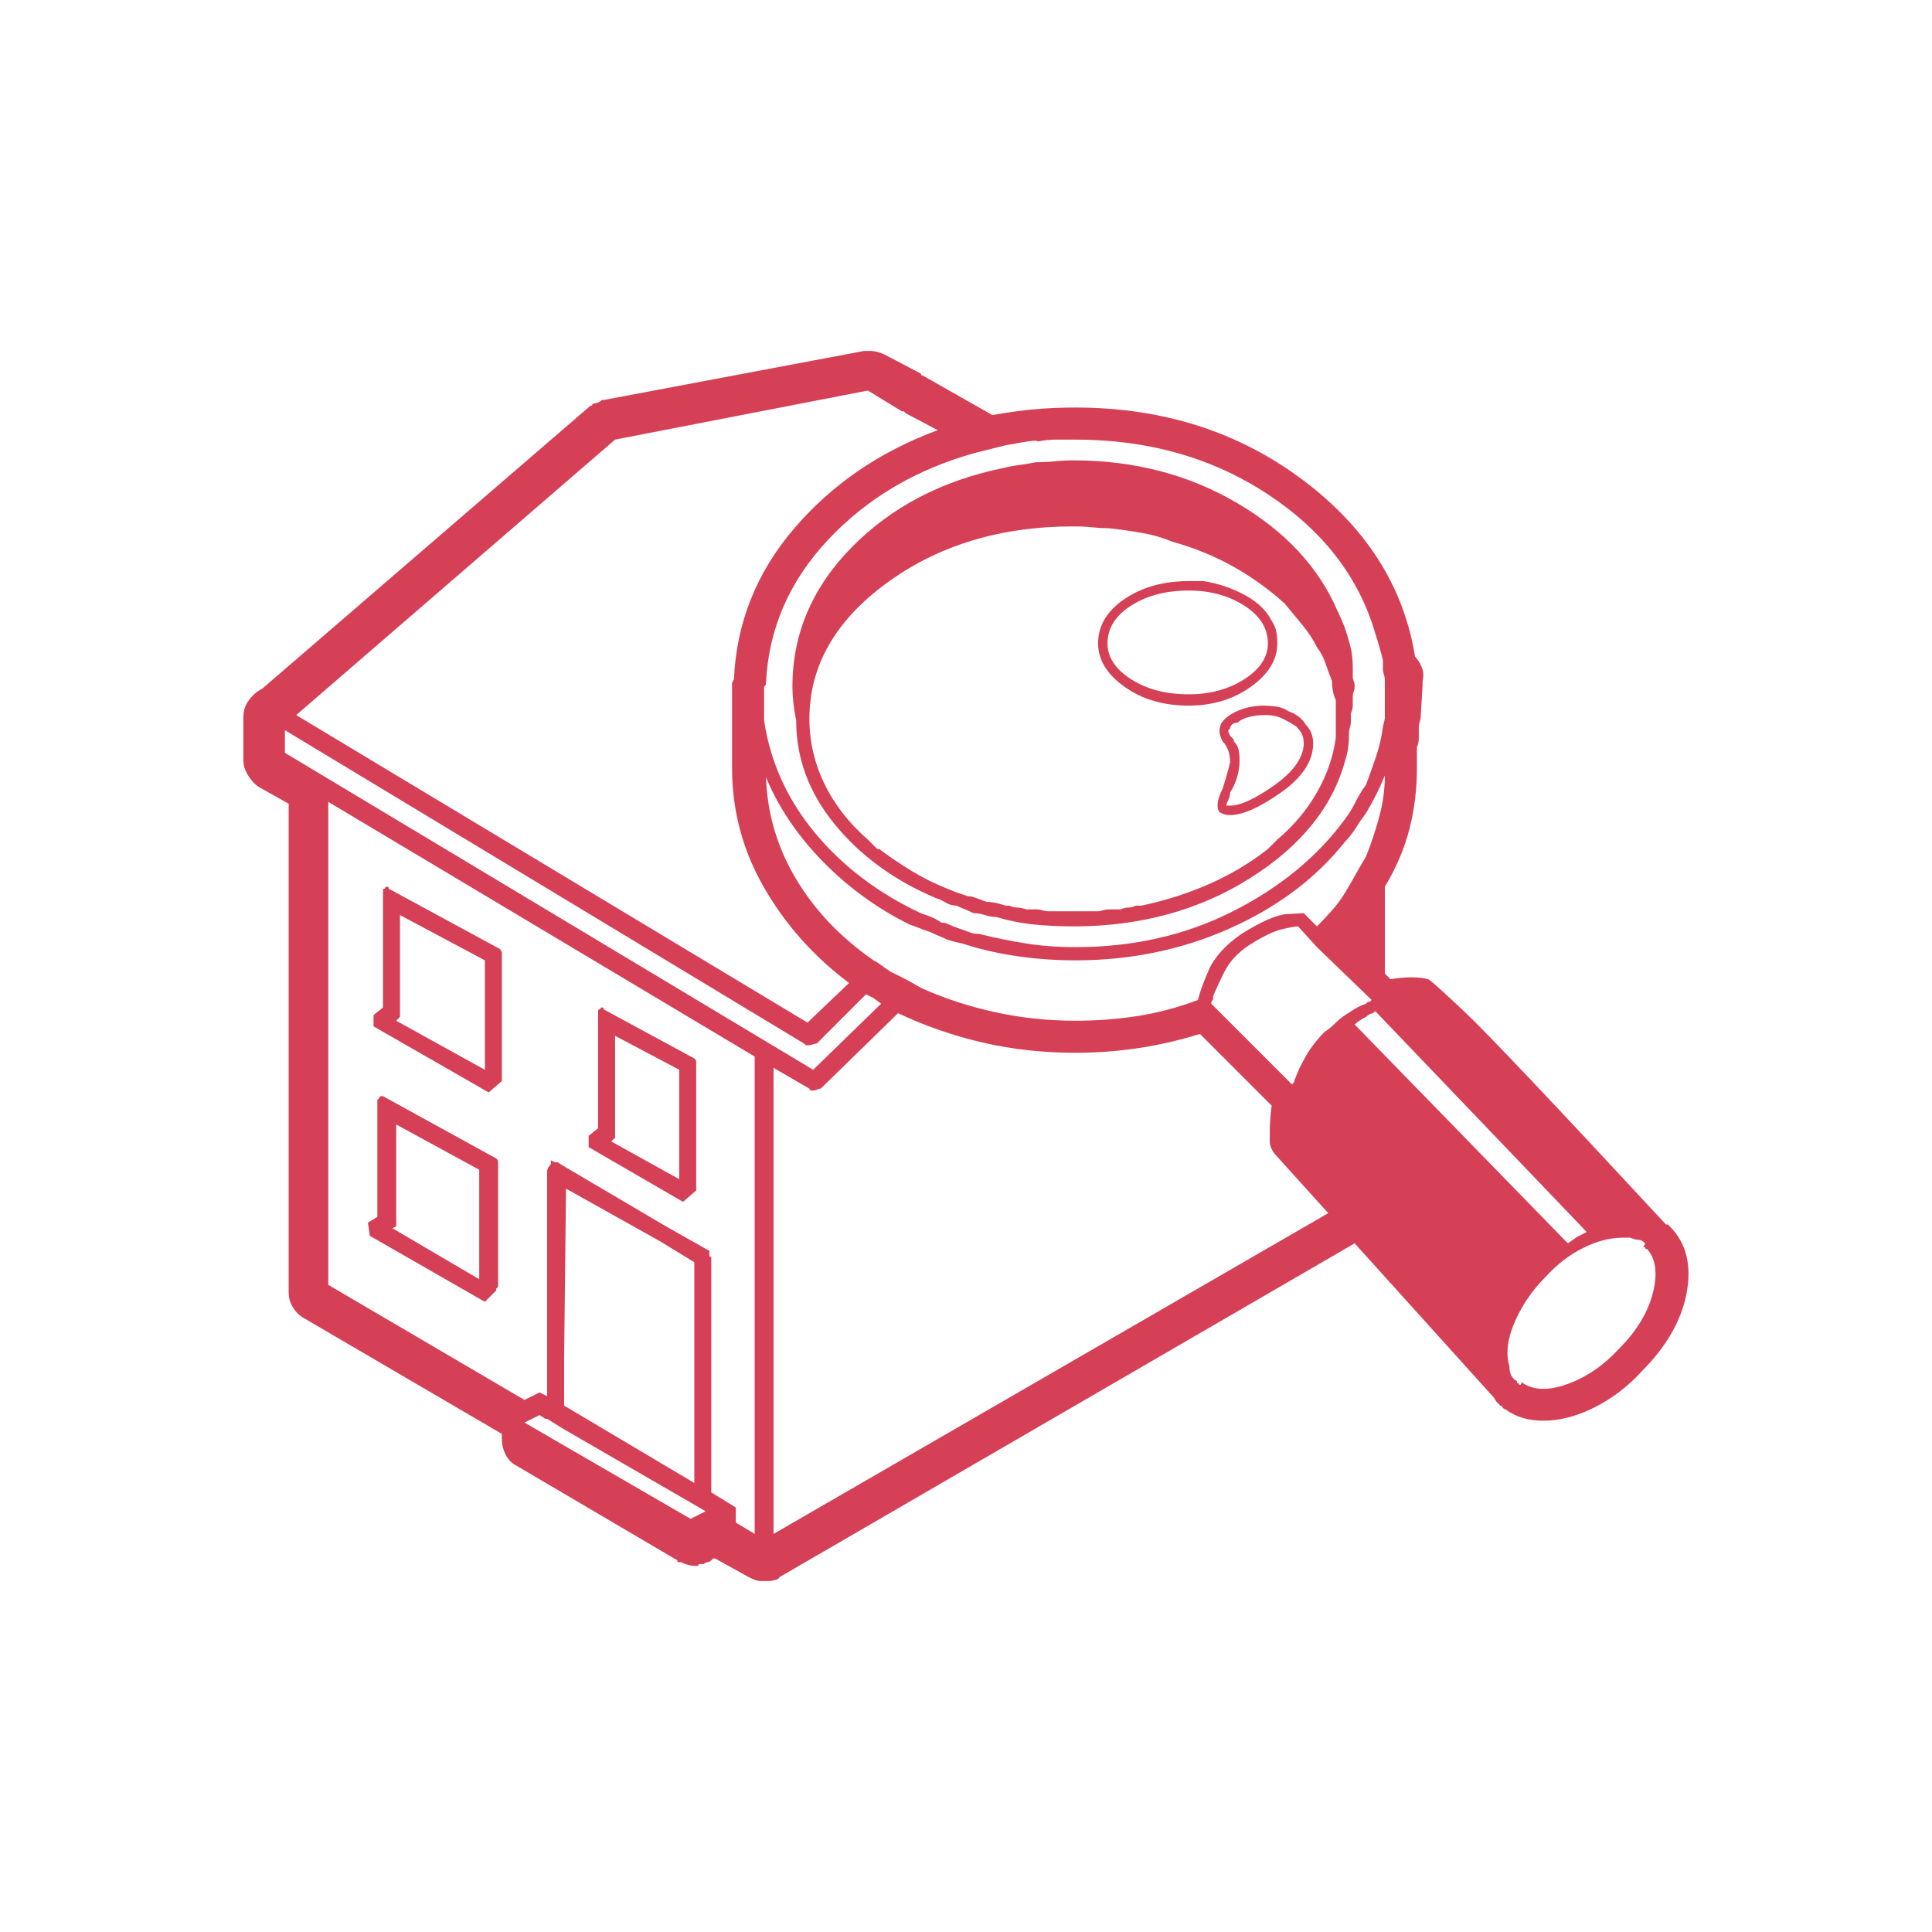
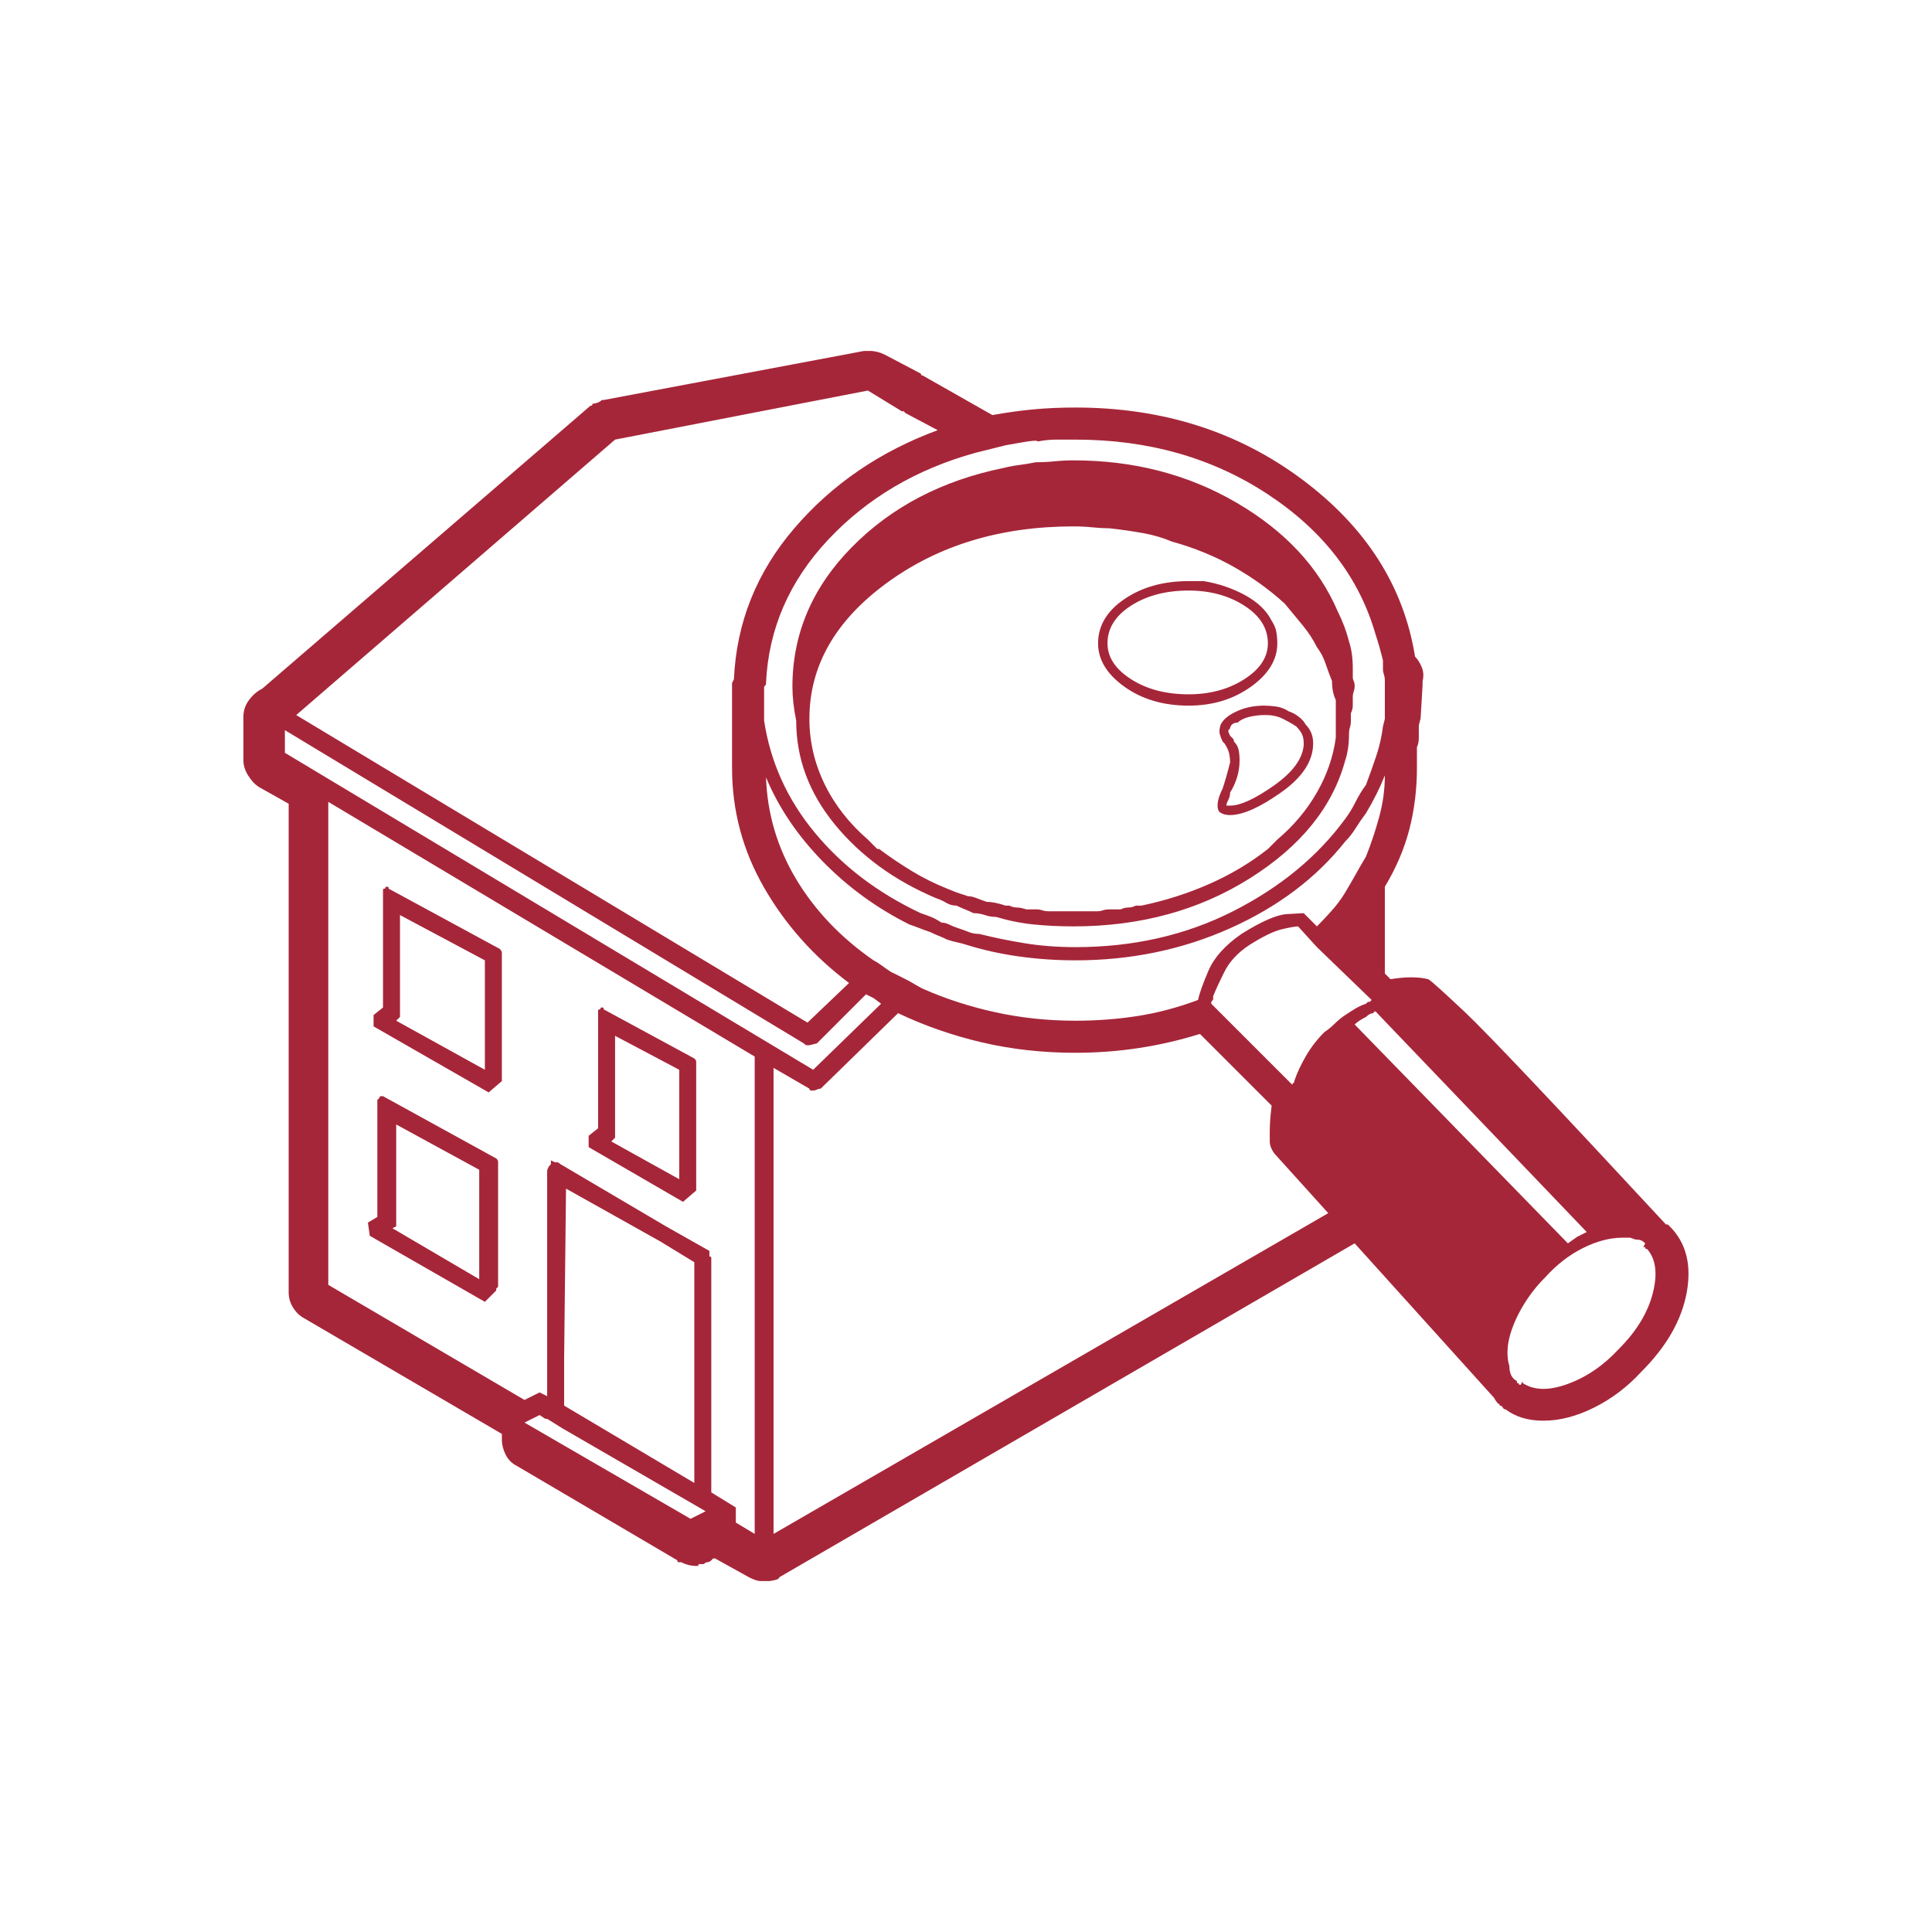
<svg xmlns="http://www.w3.org/2000/svg" version="1.1" viewBox="0 0 1024 1024">
  <g transform="matrix(1 0 0 -1 0 960)">
-     <path fill="#d64057" d="M265 457l-59 32q0 1 -0.5 1h-0.5h-0.5t-0.5 -1q-1 0 -1 -0.5v-0.5v-62l-5 -4v-6l61 -35l7 6v1v0.5v0.5v66v0.5t-1 1.5zM257 393l-47 26l2 2v54l45 -24v-58zM263 346l-60 33v0h-1h-0.5t-0.5 -1l-0.5 -0.5l-0.5 -0.5v-62l-5 -3l1 -7l61 -35l6 6v1l0.5 0.5l0.5 0.5v66 q0 1 -0.5 1.5l-0.5 0.5v0zM254 282l-46 27l2 1v54l44 -24v-58v0zM368 399l-48 26q0 1 -0.5 1h-0.5h-0.5t-0.5 -1q-1 0 -1 -0.5v-0.5v-62l-5 -4v-6l50 -29l7 6v1v0.5v0.5v66q0 1 -0.5 1.5l-0.5 0.5v0zM360 335l-36 20l2 2v54l34 -18v-58v0zM885 310l-1 1h-1v0v0 q-89 96 -106.5 112.5t-19.5 17.5q-4 1 -9 1t-11 -1l-3 3v46q9 15 13 30.5t4 32.5v5.5v5.5q1 2 1 5v6q0 1 0.5 2.5t0.5 2.5l1 17v1.5v0.5q1 4 -0.5 7.5t-3.5 5.5q-9 56 -60 94t-120 38q-12 0 -22.5 -1t-21.5 -3l-37 21h-0.5t-0.5 1l-19 10q-2 1 -4 1.5t-4 0.5h-1.5h-1.5 l-138 -26h-0.5h-0.5q-1 -1 -2.5 -1.5t-2.5 -0.5q0 -1 -0.5 -1h-0.5v0l-174 -150q-4 -2 -7 -6t-3 -9v-23q0 -4 2.5 -8t5.5 -6l16 -9v-259q0 -4 2 -7.5t5 -5.5l106 -62v-3q0 -4 2 -8t6 -6l85 -50q0 -1 0.5 -1h0.5v0h1q2 -1 4 -1.5t5 -0.5q0 1 1 1h2q1 1 2 1t2 1v0v0v0v0 l0.5 0.5l0.5 0.5v0v0h1l18 -10v0v0q2 -1 3.5 -1.5t2.5 -0.5h1.5h0.5h1.5h1.5t2.5 0.5t2.5 1.5v0v0l305 177l74 -82l0.5 -1t1.5 -2h0.5t0.5 -1q1 0 1.5 -1t1.5 -1q4 -3 9 -4.5t11 -1.5q13 0 27 7t25 19q20 20 24 42t-9 35v0zM390 153v8l-13 8v124q0 1 -0.5 1h-0.5v3l-23 13 l-56 33q-1 1 -2 1h-1l-2 1v-2q-1 -1 -1.5 -2t-0.5 -2v-98v-21l-4 2l-8 -4l-104 61v256l226 -135v-253l-10 6v0zM286 210l3 -2h1l8 -5v0l76 -44l-8 -4l-88 51l8 4v0zM368 291v-117l-69 41v25l1 90l50 -28l18 -11v0zM151 561v12l275 -166q1 -1 1.5 -1h1.5t2 0.5t2 0.5l26 26 l4 -2t4 -3l-36 -35zM725 429l-0.5 -0.5l-0.5 -0.5q-3 -1 -5.5 -2.5t-5.5 -3.5t-5.5 -4.5t-5.5 -4.5q-6 -6 -10 -13t-6 -13q0 -1 -0.5 -1t-0.5 -1l-43 43v0.5v0.5q1 1 1 1.5v1.5q2 5 6 13t13 14q11 7 17.5 8.5t8.5 1.5l10 -11l29 -28l-1 -1h-1v0zM688 381v-1v-1v1v1zM698 469 l-6 6l-0.5 0.5l-0.5 0.5q-1 0 -9 -0.5t-24 -10.5q-13 -9 -17.5 -19.5t-5.5 -15.5q-16 -6 -32 -8.5t-33 -2.5q-22 0 -42.5 4.5t-38.5 12.5q-2 1 -4.5 2.5t-4.5 2.5l-4 2l-4 2q-3 2 -5 3.5t-4 2.5q-26 18 -41 43t-16 54q10 -24 30 -44.5t46 -33.5q3 -1 5.5 -2t5.5 -2 q2 -1 4.5 -2t4.5 -2q3 -1 5.5 -1.5t5.5 -1.5q13 -4 27.5 -6t29.5 -2q44 0 82 17t61 46q3 3 5.5 7t5.5 8q3 5 5.5 10t4.5 10q0 -11 -3 -22t-7 -21q-3 -5 -5.5 -9.5t-5.5 -9.5t-7 -9.5t-8 -8.5v0zM733 605q0 -1 0.5 -2.5t0.5 -3.5v-2v-3v-0.5v-1.5v-0.5v-1.5v-0.5v-0.5v-0.5 v-0.5v-2.5v-2.5v-4t-1 -4v0v0q-1 -8 -3.5 -15.5t-5.5 -15.5q-3 -4 -5.5 -9t-5.5 -9q-22 -30 -59.5 -49t-83.5 -19q-14 0 -26.5 2t-24.5 5q-3 0 -5.5 1t-5.5 2t-5 2t-4 1q-3 2 -5.5 3t-5.5 2q-34 16 -56 42.5t-27 59.5v9.5v8.5q1 1 1 1.5v0.5q2 43 33 76t78 46l8 2l8 2 t8.5 1.5t8.5 0.5q5 1 10 1h10q58 0 102 -29t57 -74q1 -3 2 -6.5t2 -7.5v-2.5v-2.5v0zM831 301l-113 116q1 1 2.5 2t3.5 2q1 1 2 1.5t2 0.5v0.5t1 0.5l112 -117l-5 -2.5t-5 -3.5v0zM389 600l-0.5 -1l-0.5 -1v-16.5v-14.5v-7.5v-6.5q0 -34 17 -63.5t45 -50.5l-22 -21l-271 163 l169 146l134 26l18 -11h1l1 -1l17 -9q-46 -17 -76 -52t-32 -80v0zM410 147v247l19 -11q0 -1 1 -1h1q1 0 2 0.5t2 0.5l41 40q21 -10 44.5 -15.5t49.5 -5.5q17 0 33.5 2.5t32.5 7.5l38 -38q-1 -8 -1 -13.5v-5.5q0 -2 1 -4t2 -3l28 -31l-294 -170v0zM804 227v1q-2 1 -3 3t-1 5 q-1 3 -1 7t1 8q2 8 7 16.5t12 15.5q9 10 20 15.5t21 5.5h4t3 -1q2 0 3 -0.5t2 -1.5l-1 -2h0.5h0.5q0 -1 0.5 -1h0.5q7 -8 3 -23.5t-18 -29.5q-12 -13 -27 -18.5t-24 0.5v0.5v0.5l-1 -2q-1 0 -1 0.5t-1 0.5v0zM717 606q0 4 -0.5 7.5t-1.5 6.5q-1 4 -2.5 8t-3.5 8 q-15 35 -53.5 57.5t-86.5 22.5v0v0q-5 0 -10 -0.5t-10 -0.5q-5 -1 -9 -1.5t-8 -1.5q-49 -10 -80.5 -42t-31.5 -74q0 -4 0.5 -8.5t1.5 -9.5q0 -30 20.5 -55t53.5 -39q3 -1 5.5 -2.5t5.5 -1.5q2 -1 4.5 -2t4.5 -2q3 0 6 -1t6 -1q10 -3 20 -4t21 -1q53 0 93.5 25.5t50.5 62.5 q1 3 1.5 6.5t0.5 7.5q0 2 0.5 3.5t0.5 3.5v1.5v0.5v1v1q1 2 1 4v5q0 1 0.5 2.5t0.5 2.5q0 2 -0.5 3t-0.5 2v3v2v0zM677 515l-2 -2l-2 -2l-1 -1v0q-14 -11 -31 -18.5t-36 -11.5h-1.5h-1.5q-2 -1 -4 -1t-4 -1h-3.5h-2.5q-2 0 -3.5 -0.5t-2.5 -0.5h-7h-6h-7h-6q-2 0 -3.5 0.5 t-2.5 0.5h-3.5h-2.5q-3 1 -5 1t-4 1v0v0h-1.5h-0.5q-3 1 -5.5 1.5t-4.5 0.5q-3 1 -5.5 2t-4.5 1l-6 2t-5 2q-10 4 -19 9.5t-17 11.5h-1v0l-2.5 2.5l-2.5 2.5q-15 13 -23 29.5t-8 34.5q0 42 41 72t99 30q5 0 10 -0.5t9 -0.5q9 -1 17.5 -2.5t15.5 -4.5q18 -5 33 -13.5 t27 -19.5q5 -6 9.5 -11.5t7.5 -11.5q3 -4 4.5 -8.5t3.5 -9.5q0 -3 0.5 -5.5t1.5 -4.5v-4.5v-4.5v-0.5v-0.5v-5v-5q-2 -15 -10 -29t-21 -25v0zM677 619q0 3 -0.5 6t-2.5 6q-4 8 -14 13.5t-22 7.5h-4h-4q-20 0 -34 -9.5t-14 -23.5q0 -13 14 -23t34 -10q19 0 33 10t14 23v0z M630 592q-18 0 -30.5 8t-12.5 19q0 12 12.5 20t30.5 8q17 0 29.5 -8t12.5 -20q0 -11 -12.5 -19t-29.5 -8zM692 576q-1 2 -3.5 4t-5.5 3q-3 2 -6.5 2.5t-6.5 0.5q-8 0 -14.5 -3t-8.5 -7v0v0q-1 -3 -0.5 -5t1.5 -4l0.5 -0.5l0.5 -0.5q2 -3 2.5 -5.5t0.5 -4.5q-1 -4 -2 -7.5 t-2 -6.5q-2 -4 -2.5 -7t0.5 -5q1 -1 2.5 -1.5t3.5 -0.5q10 0 27 12t17 26v0v0q0 3 -1 5.5t-3 4.5zM652 533h-1.5h-0.5v0v0q0 1 1 3t1 4q2 3 3.5 7.5t1.5 9.5q0 3 -0.5 5.5t-2.5 4.5q0 1 -0.5 1.5l-1.5 1.5q-1 2 -1 2.5t1 1.5q0 1 1 2t3 1q2 2 6 3t8 1h0.5h0.5q5 0 9 -2t7 -4 q2 -2 3 -4t1 -5v-0.5v-0.5q-1 -11 -16 -21.5t-23 -10.5v0z" />
+     <path fill="#a62639" d="M265 457l-59 32q0 1 -0.5 1h-0.5h-0.5t-0.5 -1q-1 0 -1 -0.5v-0.5v-62l-5 -4v-6l61 -35l7 6v1v0.5v0.5v66v0.5t-1 1.5zM257 393l-47 26l2 2v54l45 -24v-58zM263 346l-60 33v0h-1h-0.5t-0.5 -1l-0.5 -0.5l-0.5 -0.5v-62l-5 -3l1 -7l61 -35l6 6v1l0.5 0.5l0.5 0.5v66 q0 1 -0.5 1.5l-0.5 0.5v0zM254 282l-46 27l2 1v54l44 -24v-58v0zM368 399l-48 26q0 1 -0.5 1h-0.5h-0.5t-0.5 -1q-1 0 -1 -0.5v-0.5v-62l-5 -4v-6l50 -29l7 6v1v0.5v0.5v66q0 1 -0.5 1.5l-0.5 0.5v0zM360 335l-36 20l2 2v54l34 -18v-58v0zM885 310l-1 1h-1v0v0 q-89 96 -106.5 112.5t-19.5 17.5q-4 1 -9 1t-11 -1l-3 3v46q9 15 13 30.5t4 32.5v5.5v5.5q1 2 1 5v6q0 1 0.5 2.5t0.5 2.5l1 17v1.5v0.5q1 4 -0.5 7.5t-3.5 5.5q-9 56 -60 94t-120 38q-12 0 -22.5 -1t-21.5 -3l-37 21h-0.5t-0.5 1l-19 10q-2 1 -4 1.5t-4 0.5h-1.5h-1.5 l-138 -26h-0.5h-0.5q-1 -1 -2.5 -1.5t-2.5 -0.5q0 -1 -0.5 -1h-0.5v0l-174 -150q-4 -2 -7 -6t-3 -9v-23q0 -4 2.5 -8t5.5 -6l16 -9v-259q0 -4 2 -7.5t5 -5.5l106 -62v-3q0 -4 2 -8t6 -6l85 -50q0 -1 0.5 -1h0.5v0h1q2 -1 4 -1.5t5 -0.5q0 1 1 1h2q1 1 2 1t2 1v0v0v0v0 l0.5 0.5l0.5 0.5v0v0h1l18 -10v0v0q2 -1 3.5 -1.5t2.5 -0.5h1.5h0.5h1.5h1.5t2.5 0.5t2.5 1.5v0v0l305 177l74 -82l0.5 -1t1.5 -2h0.5t0.5 -1q1 0 1.5 -1t1.5 -1q4 -3 9 -4.5t11 -1.5q13 0 27 7t25 19q20 20 24 42t-9 35v0zM390 153v8l-13 8v124q0 1 -0.5 1h-0.5v3l-23 13 l-56 33q-1 1 -2 1h-1l-2 1v-2q-1 -1 -1.5 -2t-0.5 -2v-98v-21l-4 2l-8 -4l-104 61v256l226 -135v-253l-10 6v0zM286 210l3 -2h1l8 -5v0l76 -44l-8 -4l-88 51l8 4v0zM368 291v-117l-69 41v25l1 90l50 -28l18 -11v0zM151 561v12l275 -166q1 -1 1.5 -1h1.5t2 0.5t2 0.5l26 26 l4 -2t4 -3l-36 -35zM725 429l-0.5 -0.5l-0.5 -0.5q-3 -1 -5.5 -2.5t-5.5 -3.5t-5.5 -4.5t-5.5 -4.5q-6 -6 -10 -13t-6 -13q0 -1 -0.5 -1t-0.5 -1l-43 43v0.5v0.5q1 1 1 1.5v1.5q2 5 6 13t13 14q11 7 17.5 8.5t8.5 1.5l10 -11l29 -28l-1 -1h-1v0zM688 381v-1v-1v1v1zM698 469 l-6 6l-0.5 0.5l-0.5 0.5q-1 0 -9 -0.5t-24 -10.5q-13 -9 -17.5 -19.5t-5.5 -15.5q-16 -6 -32 -8.5t-33 -2.5q-22 0 -42.5 4.5t-38.5 12.5q-2 1 -4.5 2.5t-4.5 2.5l-4 2l-4 2q-3 2 -5 3.5t-4 2.5q-26 18 -41 43t-16 54q10 -24 30 -44.5t46 -33.5q3 -1 5.5 -2t5.5 -2 q2 -1 4.5 -2t4.5 -2q3 -1 5.5 -1.5t5.5 -1.5q13 -4 27.5 -6t29.5 -2q44 0 82 17t61 46q3 3 5.5 7t5.5 8q3 5 5.5 10t4.5 10q0 -11 -3 -22t-7 -21q-3 -5 -5.5 -9.5t-5.5 -9.5t-7 -9.5t-8 -8.5v0zM733 605q0 -1 0.5 -2.5t0.5 -3.5v-2v-3v-0.5v-1.5v-0.5v-1.5v-0.5v-0.5v-0.5 v-0.5v-2.5v-2.5v-4t-1 -4v0v0q-1 -8 -3.5 -15.5t-5.5 -15.5q-3 -4 -5.5 -9t-5.5 -9q-22 -30 -59.5 -49t-83.5 -19q-14 0 -26.5 2t-24.5 5q-3 0 -5.5 1t-5.5 2t-5 2t-4 1q-3 2 -5.5 3t-5.5 2q-34 16 -56 42.5t-27 59.5v9.5v8.5q1 1 1 1.5v0.5q2 43 33 76t78 46l8 2l8 2 t8.5 1.5t8.5 0.5q5 1 10 1h10q58 0 102 -29t57 -74q1 -3 2 -6.5t2 -7.5v-2.5v-2.5v0zM831 301l-113 116q1 1 2.5 2t3.5 2q1 1 2 1.5t2 0.5v0.5t1 0.5l112 -117l-5 -2.5t-5 -3.5v0zM389 600l-0.5 -1l-0.5 -1v-16.5v-14.5v-7.5v-6.5q0 -34 17 -63.5t45 -50.5l-22 -21l-271 163 l169 146l134 26l18 -11h1l1 -1l17 -9q-46 -17 -76 -52t-32 -80v0zM410 147v247l19 -11q0 -1 1 -1h1q1 0 2 0.5t2 0.5l41 40q21 -10 44.5 -15.5t49.5 -5.5q17 0 33.5 2.5t32.5 7.5l38 -38q-1 -8 -1 -13.5v-5.5q0 -2 1 -4t2 -3l28 -31l-294 -170v0zM804 227v1q-2 1 -3 3t-1 5 q-1 3 -1 7t1 8q2 8 7 16.5t12 15.5q9 10 20 15.5t21 5.5h4t3 -1q2 0 3 -0.5t2 -1.5l-1 -2h0.5h0.5q0 -1 0.5 -1h0.5q7 -8 3 -23.5t-18 -29.5q-12 -13 -27 -18.5t-24 0.5v0.5v0.5l-1 -2q-1 0 -1 0.5t-1 0.5v0zM717 606q0 4 -0.5 7.5t-1.5 6.5q-1 4 -2.5 8t-3.5 8 q-15 35 -53.5 57.5t-86.5 22.5v0v0q-5 0 -10 -0.5t-10 -0.5q-5 -1 -9 -1.5t-8 -1.5q-49 -10 -80.5 -42t-31.5 -74q0 -4 0.5 -8.5t1.5 -9.5q0 -30 20.5 -55t53.5 -39q3 -1 5.5 -2.5t5.5 -1.5q2 -1 4.5 -2t4.5 -2q3 0 6 -1t6 -1q10 -3 20 -4t21 -1q53 0 93.5 25.5t50.5 62.5 q1 3 1.5 6.5t0.5 7.5q0 2 0.5 3.5t0.5 3.5v1.5v0.5v1v1q1 2 1 4v5q0 1 0.5 2.5t0.5 2.5q0 2 -0.5 3t-0.5 2v3v2v0zM677 515l-2 -2l-2 -2l-1 -1v0q-14 -11 -31 -18.5t-36 -11.5h-1.5h-1.5q-2 -1 -4 -1t-4 -1h-3.5h-2.5q-2 0 -3.5 -0.5t-2.5 -0.5h-7h-6h-7h-6q-2 0 -3.5 0.5 t-2.5 0.5h-3.5h-2.5q-3 1 -5 1t-4 1v0v0h-1.5h-0.5q-3 1 -5.5 1.5t-4.5 0.5q-3 1 -5.5 2t-4.5 1l-6 2t-5 2q-10 4 -19 9.5t-17 11.5h-1v0l-2.5 2.5l-2.5 2.5q-15 13 -23 29.5t-8 34.5q0 42 41 72t99 30q5 0 10 -0.5t9 -0.5q9 -1 17.5 -2.5t15.5 -4.5q18 -5 33 -13.5 t27 -19.5q5 -6 9.5 -11.5t7.5 -11.5q3 -4 4.5 -8.5t3.5 -9.5q0 -3 0.5 -5.5t1.5 -4.5v-4.5v-4.5v-0.5v-0.5v-5v-5q-2 -15 -10 -29t-21 -25v0zM677 619q0 3 -0.5 6t-2.5 6q-4 8 -14 13.5t-22 7.5h-4h-4q-20 0 -34 -9.5t-14 -23.5q0 -13 14 -23t34 -10q19 0 33 10t14 23v0z M630 592q-18 0 -30.5 8t-12.5 19q0 12 12.5 20t30.5 8q17 0 29.5 -8t12.5 -20q0 -11 -12.5 -19t-29.5 -8zM692 576q-1 2 -3.5 4t-5.5 3q-3 2 -6.5 2.5t-6.5 0.5q-8 0 -14.5 -3t-8.5 -7v0v0q-1 -3 -0.5 -5t1.5 -4l0.5 -0.5l0.5 -0.5q2 -3 2.5 -5.5t0.5 -4.5q-1 -4 -2 -7.5 t-2 -6.5q-2 -4 -2.5 -7t0.5 -5q1 -1 2.5 -1.5t3.5 -0.5q10 0 27 12t17 26v0v0q0 3 -1 5.5t-3 4.5zM652 533h-1.5h-0.5v0v0q0 1 1 3t1 4q2 3 3.5 7.5t1.5 9.5q0 3 -0.5 5.5t-2.5 4.5q0 1 -0.5 1.5l-1.5 1.5q-1 2 -1 2.5t1 1.5q0 1 1 2t3 1q2 2 6 3t8 1h0.5h0.5q5 0 9 -2t7 -4 q2 -2 3 -4t1 -5v-0.5v-0.5q-1 -11 -16 -21.5t-23 -10.5v0z" />
  </g>
</svg>
